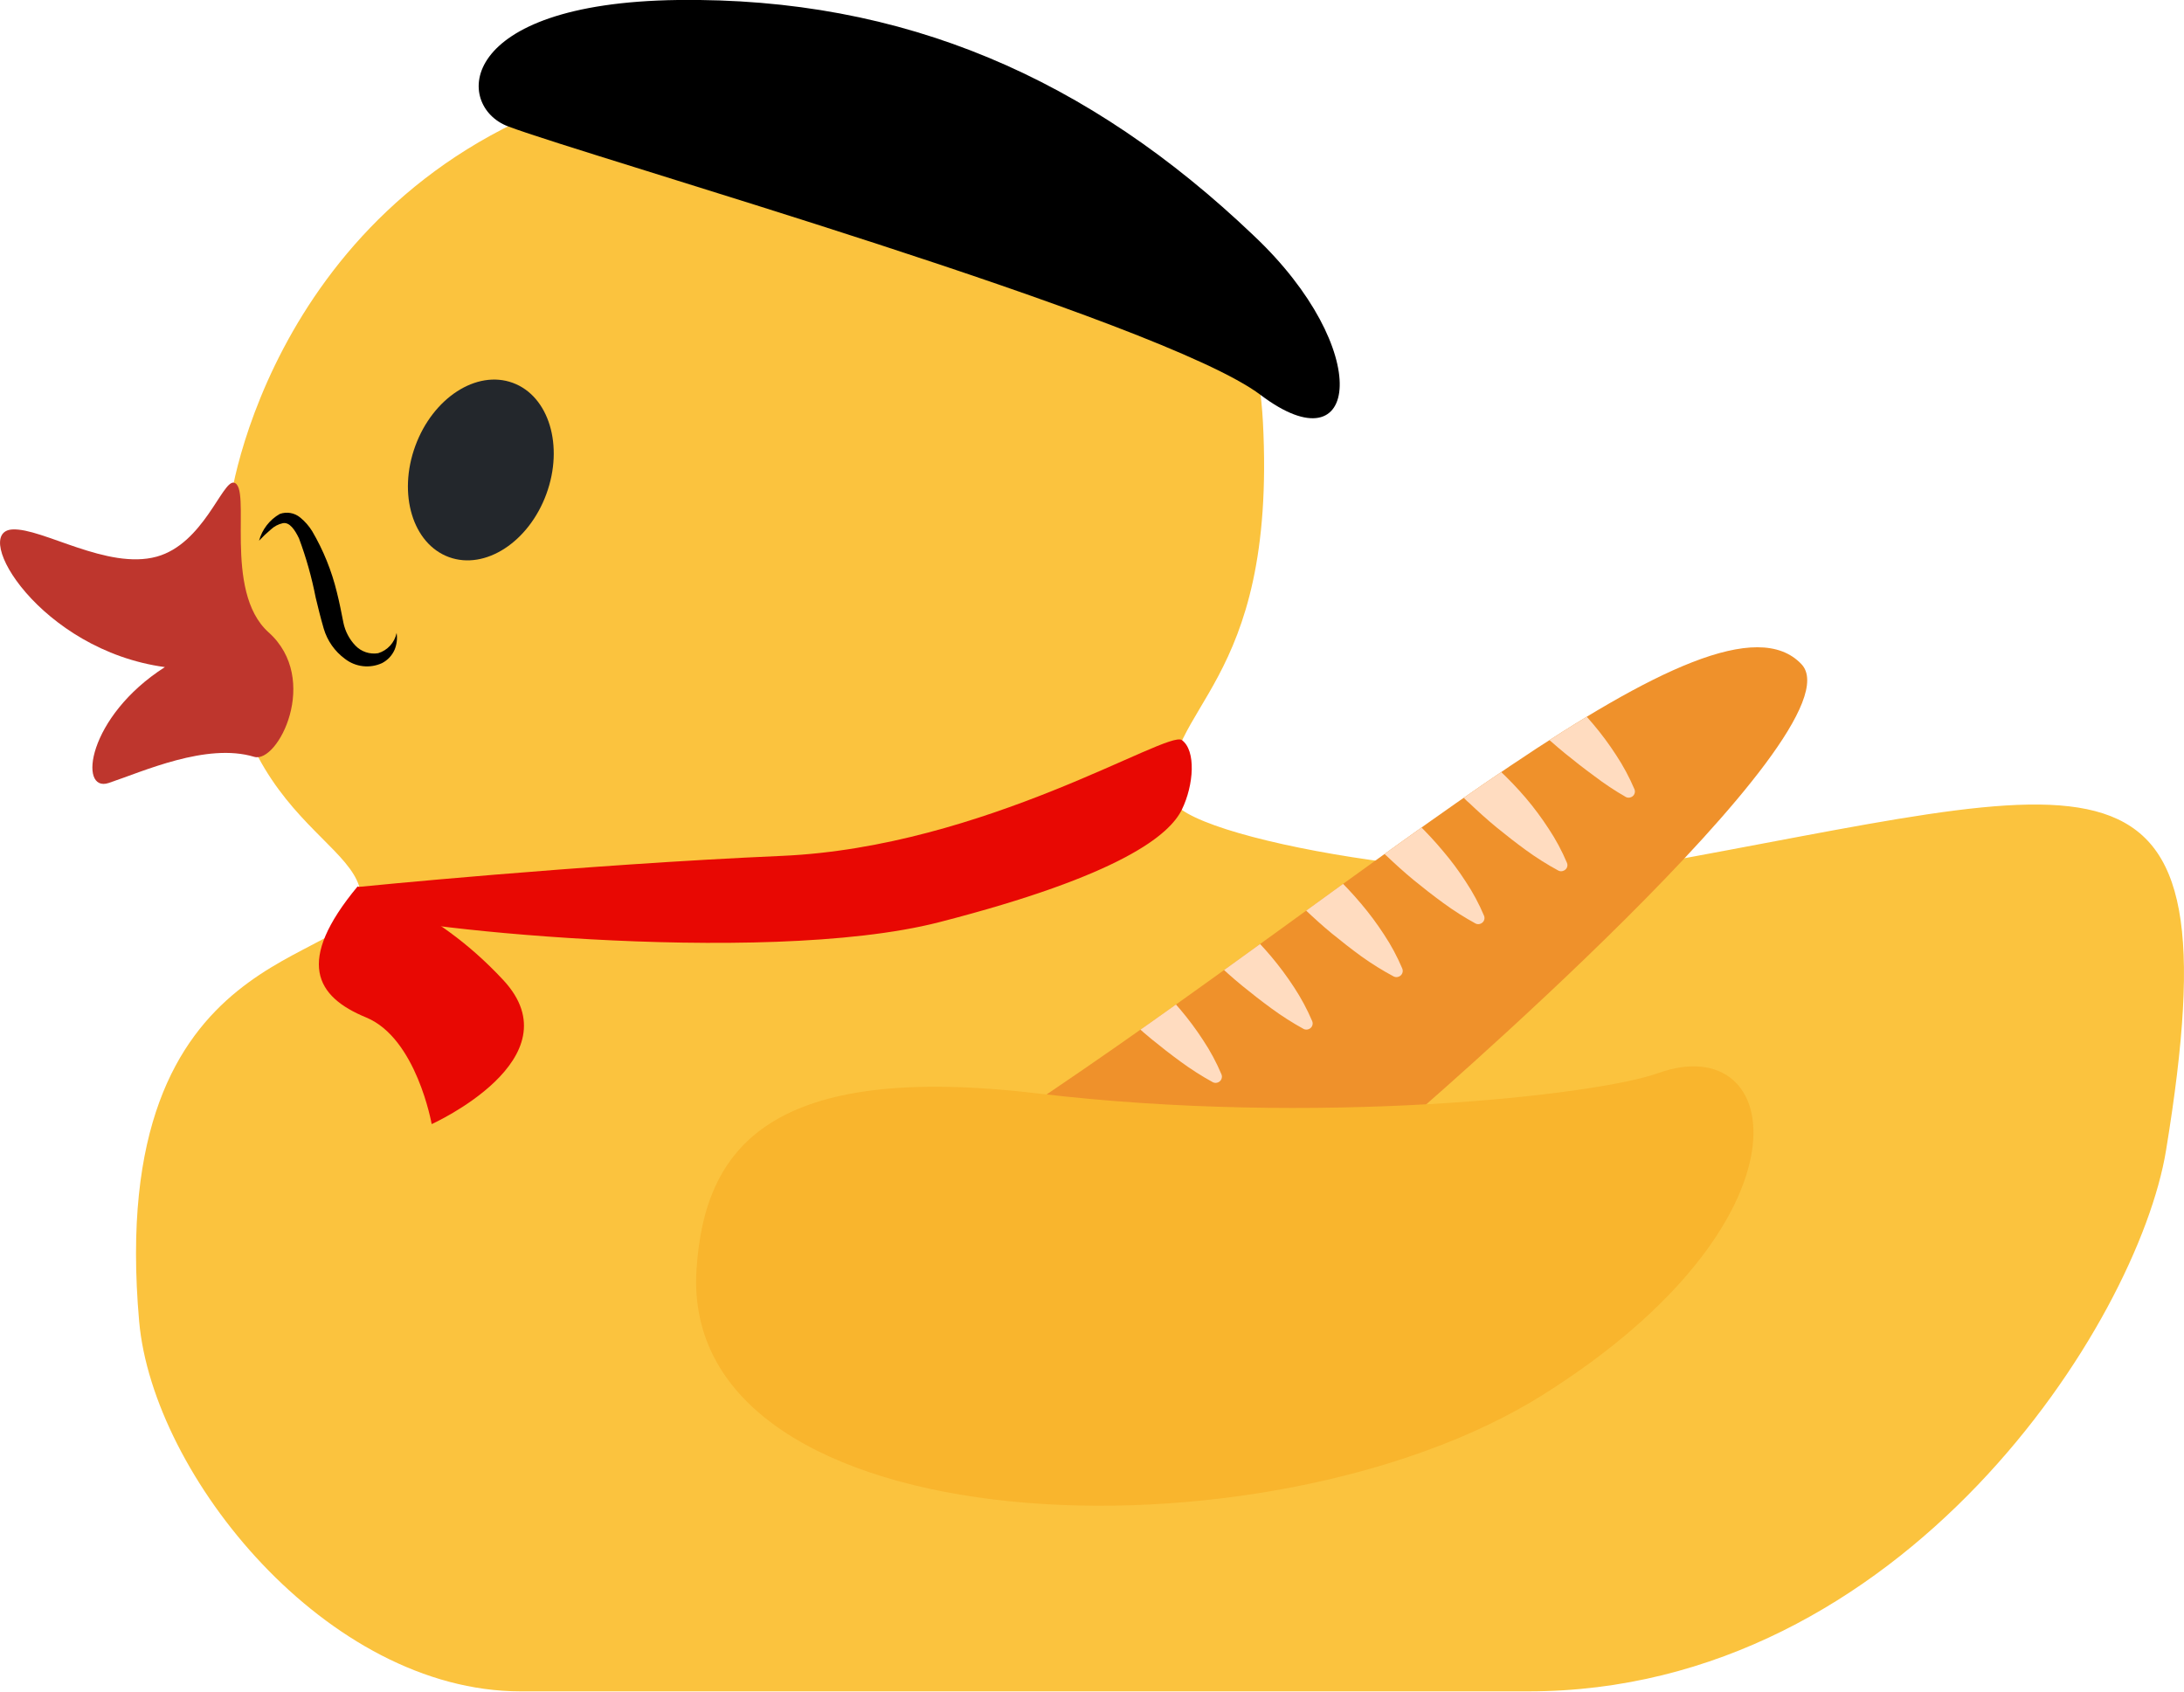
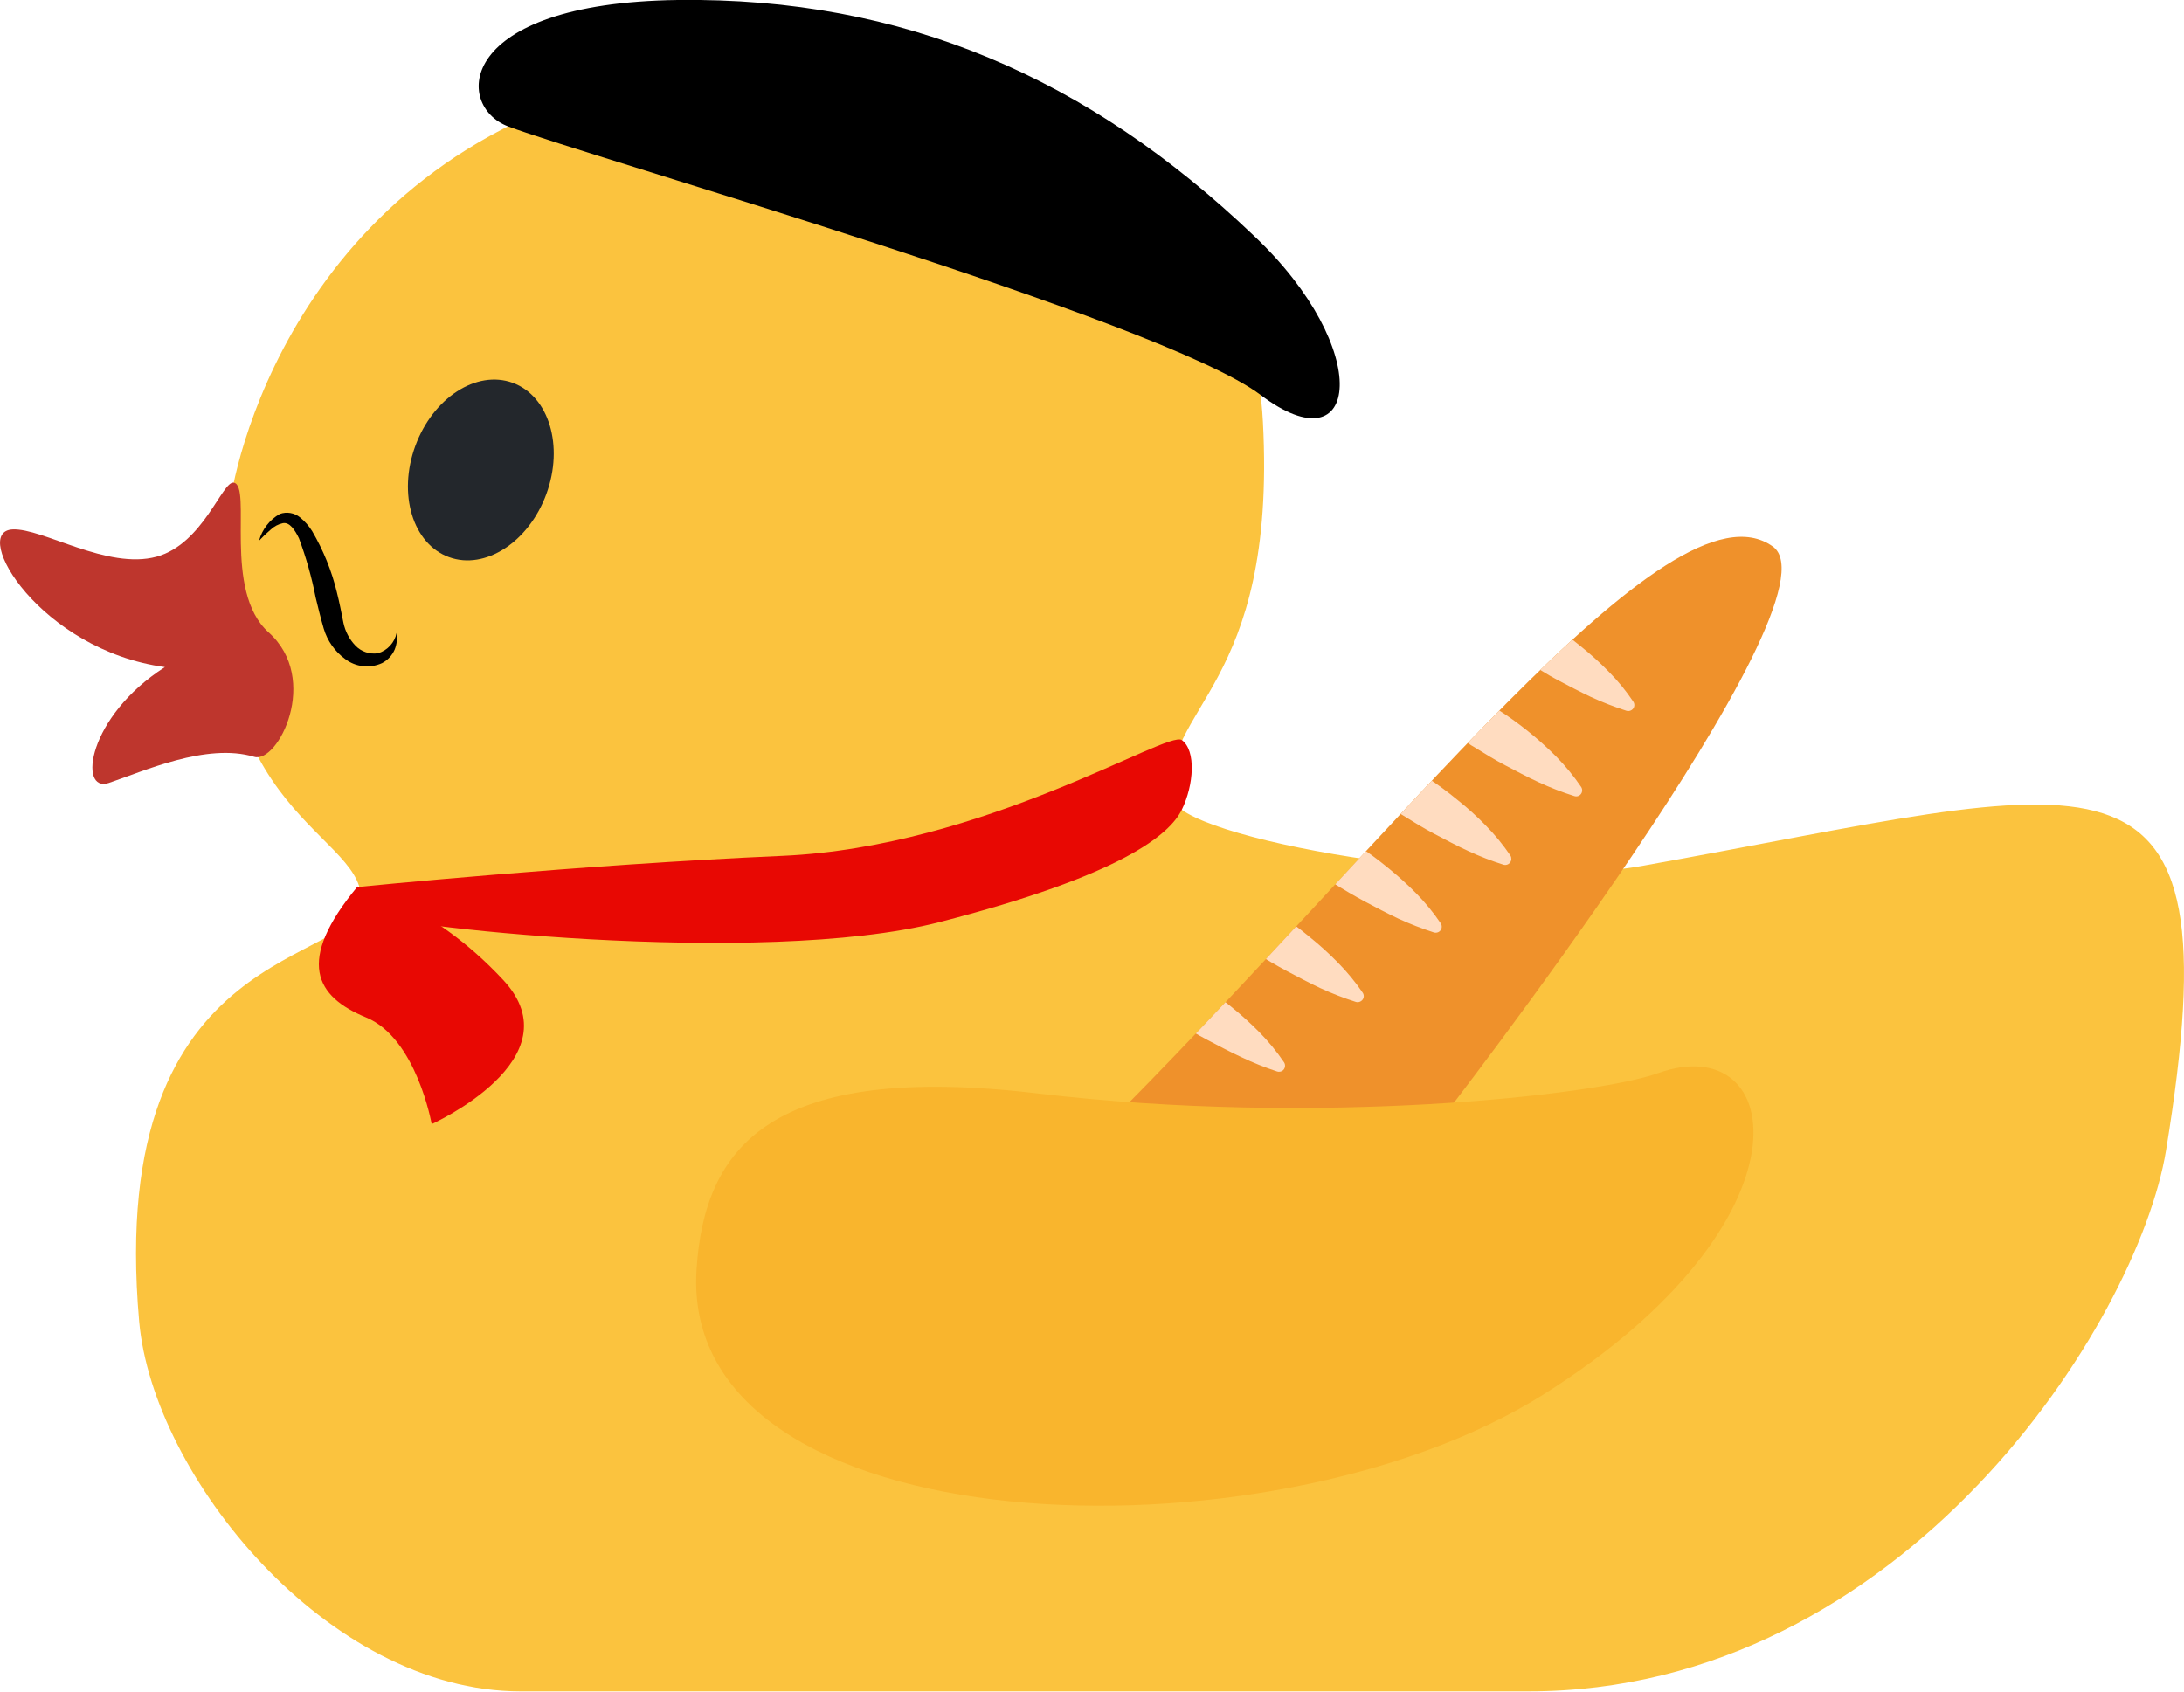
<svg xmlns="http://www.w3.org/2000/svg" id="Layer_1" data-name="Layer 1" viewBox="0 0 191.8 148.55">
  <defs>
    <style>.cls-1{fill:none;}.cls-2{fill:#fbc33e;}.cls-3{fill:#be362d;}.cls-4{fill:#23272c;}.cls-5{fill:#e80803;}.cls-6{fill:#ef912b;}.cls-7{clip-path:url(#clip-path);}.cls-8{fill:#ffdcc0;}.cls-9{fill:#f9b52d;}</style>
    <clipPath id="clip-path">
-       <path class="cls-1" d="M89.39,97.81c31.29-20.73,61.16-47.61,68.82-39.47,5.42,5.76-34.95,40.39-34.95,40.39l-22.07,2Z" />
+       <path class="cls-1" d="M95.9,100.11C122.54,73.67,146.59,41.48,155.69,48c6.44,4.6-29.48,50.77-29.48,50.77l-18.16,2Z" />
    </clipPath>
  </defs>
  <path class="cls-2" d="M61.22,6.05c-33,4.67-40.11,32-41,38-4,27,11.5,28.79,11.5,34.9s-22.5,3.1-19.5,37.1c1.2,13.55,16.5,32.5,33.5,32.5h88.5c33,0,53.53-32.44,56-47.5,6.3-38.42-5.7-32.2-46-25-13.3,2.38-40.86-2.42-41.31-6-1-8,9.24-9.5,8-33C109.91,18.05,94.19,1.38,61.22,6.05Z" />
  <path class="cls-3" d="M22.32,66.47c-4.19-1.26-9.75,1.29-12.78,2.3-2.68.88-1.88-5.82,4.94-10.18C3.52,57.1-2.64,46.68,1.1,46.5c2.63-.14,8.33,3.58,12.66,2.39,4.08-1.12,5.75-6.64,6.76-6.5,1.66.26-1,9.51,3.07,13.15C28.17,59.64,24.4,67.1,22.32,66.47Z" />
  <ellipse class="cls-4" cx="42.23" cy="41.28" rx="8.15" ry="6.13" transform="translate(-11.06 66.73) rotate(-69.88)" />
  <path class="cls-5" d="M31.56,77.89,31.46,80c1.95,1.32,35.38,5,51,1,16.13-4.14,20.27-7.72,21.33-9.89s1.26-5.2,0-6.11S86.49,74.39,68.68,75.17,31.56,77.89,31.56,77.89Z" />
-   <path class="cls-6" d="M89.39,97.81c31.29-20.73,61.16-47.61,68.82-39.47,5.42,5.76-34.95,40.39-34.95,40.39l-22.07,2Z" />
+   <path class="cls-6" d="M95.9,100.11C122.54,73.67,146.59,41.48,155.69,48c6.44,4.6-29.48,50.77-29.48,50.77l-18.16,2Z" />
  <g class="cls-7">
-     <path class="cls-8" d="M128.24,66.47a3.72,3.72,0,0,1,3.43,1.18A31,31,0,0,1,134,70.09a26.41,26.41,0,0,1,2,2.69,18.12,18.12,0,0,1,1.61,3,.52.52,0,0,1-.29.69.51.51,0,0,1-.45,0h0A25.43,25.43,0,0,1,134,74.66c-.89-.65-1.75-1.32-2.58-2s-1.63-1.41-2.41-2.15a3.85,3.85,0,0,1-1.41-3.26h0A.75.75,0,0,1,128.24,66.47Z" />
-     <path class="cls-8" d="M134.21,60a3.76,3.76,0,0,1,3.43,1.18,31,31,0,0,1,2.29,2.44,26.54,26.54,0,0,1,2,2.7,18.89,18.89,0,0,1,1.61,3,.53.53,0,0,1-.29.69.54.54,0,0,1-.45,0h0A25.43,25.43,0,0,1,140,68.15c-.89-.65-1.75-1.32-2.58-2S135.74,64.72,135,64a3.88,3.88,0,0,1-1.41-3.26v0A.75.75,0,0,1,134.21,60Z" />
-     <path class="cls-8" d="M121,71.12a3.75,3.75,0,0,1,3.44,1.17,31.17,31.17,0,0,1,2.28,2.45,25.34,25.34,0,0,1,2,2.69,18.12,18.12,0,0,1,1.61,3,.53.53,0,0,1-.29.69.52.52,0,0,1-.44,0h0a25.57,25.57,0,0,1-2.85-1.81c-.89-.65-1.75-1.32-2.58-2s-1.63-1.41-2.41-2.15a3.88,3.88,0,0,1-1.41-3.26h0A.74.74,0,0,1,121,71.12Z" />
-     <path class="cls-8" d="M113.82,75.76a3.75,3.75,0,0,1,3.44,1.18,32.9,32.9,0,0,1,2.28,2.44,26.41,26.41,0,0,1,2,2.69,18.12,18.12,0,0,1,1.61,3,.54.54,0,0,1-.29.7.54.54,0,0,1-.45,0h0A25.43,25.43,0,0,1,119.56,84c-.89-.65-1.75-1.32-2.58-2s-1.63-1.41-2.41-2.15a3.85,3.85,0,0,1-1.41-3.26h0A.75.75,0,0,1,113.82,75.76Z" />
-     <path class="cls-8" d="M105.91,80.41a3.74,3.74,0,0,1,3.43,1.17A29.49,29.49,0,0,1,111.63,84a28,28,0,0,1,2,2.69,18.89,18.89,0,0,1,1.61,3,.53.53,0,0,1-.29.69.54.54,0,0,1-.45,0h0a25.43,25.43,0,0,1-2.84-1.81c-.89-.65-1.75-1.32-2.58-2s-1.64-1.41-2.42-2.15a3.87,3.87,0,0,1-1.4-3.26h0A.74.74,0,0,1,105.91,80.41Z" />
-     <path class="cls-8" d="M97.94,85.05a3.72,3.72,0,0,1,3.43,1.18,31,31,0,0,1,2.29,2.44,26.41,26.41,0,0,1,2,2.69,18.12,18.12,0,0,1,1.61,3,.54.54,0,0,1-.29.7.54.54,0,0,1-.45,0h0a25.43,25.43,0,0,1-2.84-1.81c-.89-.65-1.75-1.32-2.58-2s-1.63-1.41-2.41-2.15a3.85,3.85,0,0,1-1.41-3.26h0A.75.75,0,0,1,97.94,85.05Z" />
+     <path class="cls-8" d="M127.88,61.79a3.75,3.75,0,0,1,3.6.49,30.29,30.29,0,0,1,5.21,4.19,19.4,19.4,0,0,1,2.17,2.65.54.54,0,0,1-.15.74.52.52,0,0,1-.45.06h0a26.21,26.21,0,0,1-3.14-1.22c-1-.46-2-1-2.92-1.48s-1.88-1.07-2.79-1.64a3.87,3.87,0,0,1-2-2.92h0A.76.76,0,0,1,127.88,61.79Z" />
+     <path class="cls-8" d="M132.47,54.25a3.75,3.75,0,0,1,3.6.48,32.63,32.63,0,0,1,2.71,2,26.61,26.61,0,0,1,2.49,2.25,17.63,17.63,0,0,1,2.17,2.65.52.52,0,0,1-.15.73.54.54,0,0,1-.44.07h0a27.28,27.28,0,0,1-3.14-1.22c-1-.47-2-1-2.93-1.49S134.89,58.61,134,58a3.87,3.87,0,0,1-2-2.93h0A.75.75,0,0,1,132.47,54.25Z" />
+     <path class="cls-8" d="M121.67,67.76a3.75,3.75,0,0,1,3.6.49,30.61,30.61,0,0,1,2.72,2,26.34,26.34,0,0,1,2.49,2.25,18.94,18.94,0,0,1,2.17,2.65.54.54,0,0,1-.6.8h0a26.21,26.21,0,0,1-3.14-1.22c-1-.46-2-1-2.92-1.48s-1.88-1.07-2.79-1.64a3.84,3.84,0,0,1-2-2.92h0A.76.76,0,0,1,121.67,67.76Z" />
+     <path class="cls-8" d="M115.55,73.72a3.75,3.75,0,0,1,3.6.48,31.2,31.2,0,0,1,2.72,2,29.39,29.39,0,0,1,2.49,2.25,18.81,18.81,0,0,1,2.17,2.65.53.53,0,0,1-.15.73.54.54,0,0,1-.44.07h0a28,28,0,0,1-3.14-1.22c-1-.47-2-1-2.92-1.49s-1.88-1.06-2.79-1.63a3.91,3.91,0,0,1-2-2.93h0A.75.75,0,0,1,115.55,73.72Z" />
+     <path class="cls-8" d="M108.7,79.82a3.75,3.75,0,0,1,3.6.48c.94.6,1.84,1.26,2.72,2a27.81,27.81,0,0,1,2.48,2.25,18.87,18.87,0,0,1,2.18,2.65.52.52,0,0,1-.16.73.53.53,0,0,1-.44.07h0a27.28,27.28,0,0,1-3.14-1.22c-1-.47-2-1-2.92-1.49s-1.88-1.06-2.79-1.63a3.86,3.86,0,0,1-2-2.93h0A.75.75,0,0,1,108.7,79.82Z" />
+     <path class="cls-8" d="M101.79,85.93a3.75,3.75,0,0,1,3.6.48,32.79,32.79,0,0,1,2.72,2,29.39,29.39,0,0,1,2.49,2.25,18.81,18.81,0,0,1,2.17,2.65.54.54,0,0,1-.16.74.56.56,0,0,1-.44.06h0A26.21,26.21,0,0,1,109,92.84c-1-.46-2-1-2.92-1.48s-1.88-1.07-2.79-1.64a3.88,3.88,0,0,1-2-2.93h0A.75.75,0,0,1,101.79,85.93Z" />
  </g>
  <path class="cls-5" d="M31.4,77.86c-5.47,6.59-3.68,9.68.75,11.5s5.76,9.37,5.76,9.37S50.63,93,44.2,86.08,31.4,77.86,31.4,77.86Z" />
  <path class="cls-9" d="M61.17,111.5c.69-10.73,6.44-18.27,30-15.46,24.42,2.91,49,.18,54.45-1.79,11.2-4,14.11,13-10.08,28.23S59.6,135.92,61.17,111.5Z" />
  <path d="M44.62,11.1c7.18,2.71,57.37,17,66.09,23.59s10-4-.61-14C95.62,6.87,79.39-.25,59.52,0,39.94.26,39.91,9.33,44.62,11.1Z" />
  <path d="M22.75,47.49a3.88,3.88,0,0,1,1.82-2.35,1.83,1.83,0,0,1,1.79.31,4.78,4.78,0,0,1,1.06,1.21A19.83,19.83,0,0,1,29.58,52c.23.9.42,1.89.58,2.7a4.11,4.11,0,0,0,1.05,2,2.26,2.26,0,0,0,2,.67,2.35,2.35,0,0,0,1.62-1.78,2.75,2.75,0,0,1-.17,1.46,2.41,2.41,0,0,1-1.11,1.19,3.16,3.16,0,0,1-3.25-.37,5.07,5.07,0,0,1-1.87-2.66c-.29-1-.49-1.83-.71-2.74a32.79,32.79,0,0,0-1.46-5.18c-.37-.77-.83-1.45-1.42-1.34a2.24,2.24,0,0,0-1.06.56A11.17,11.17,0,0,0,22.75,47.49Z" />
</svg>
